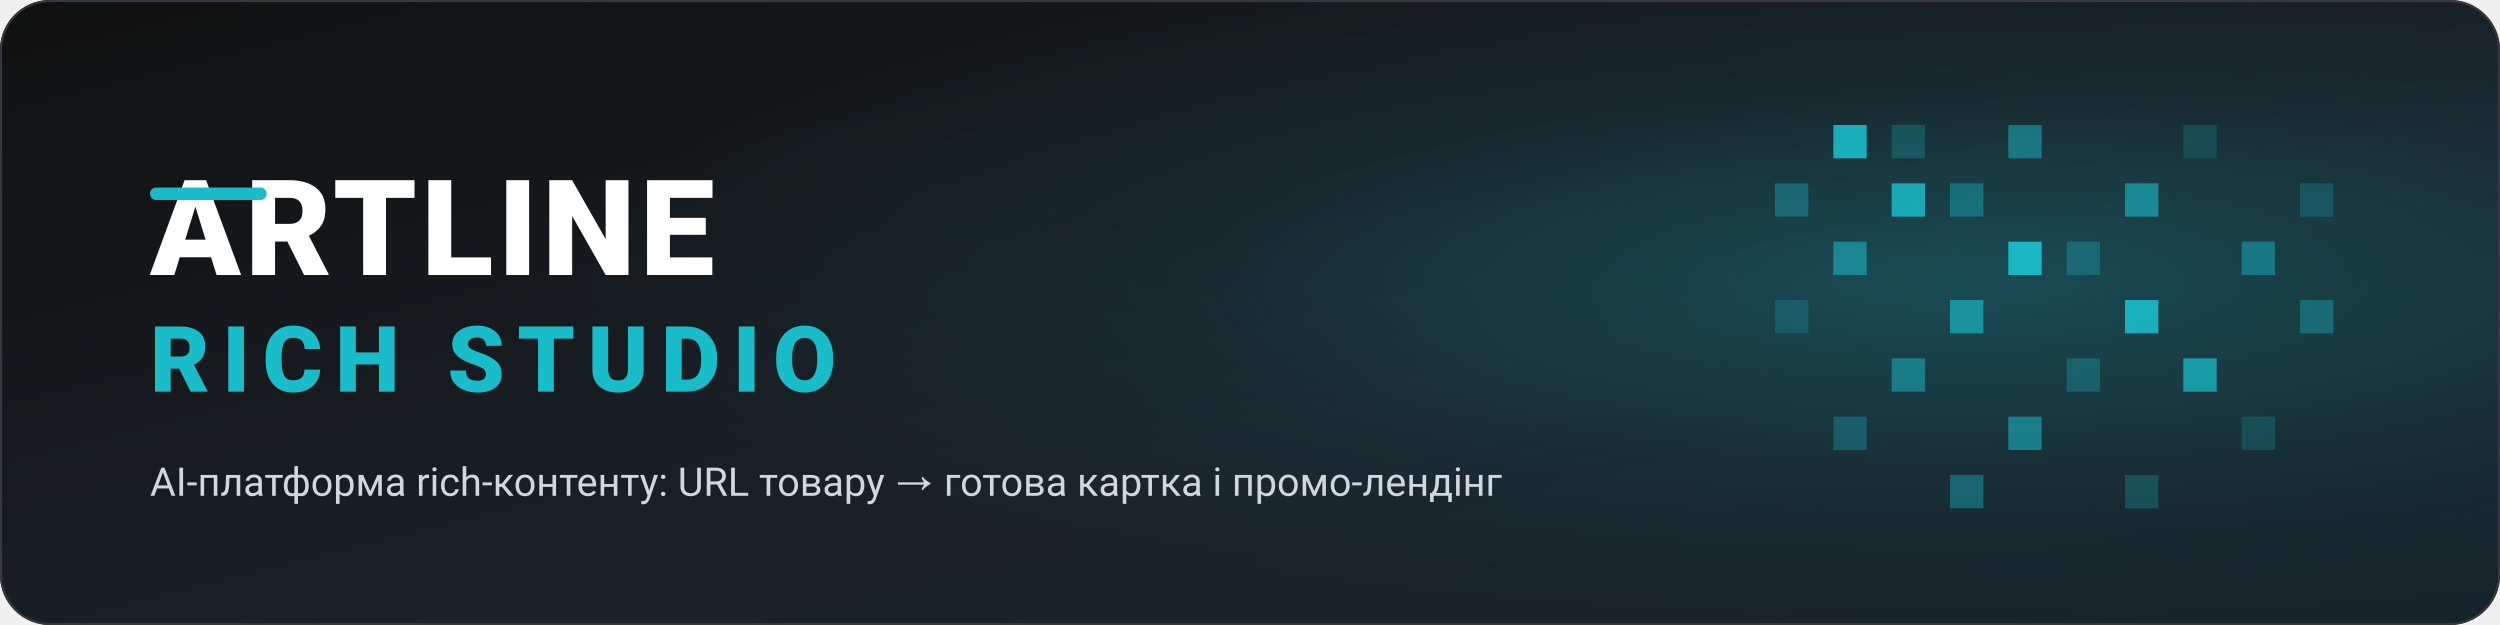
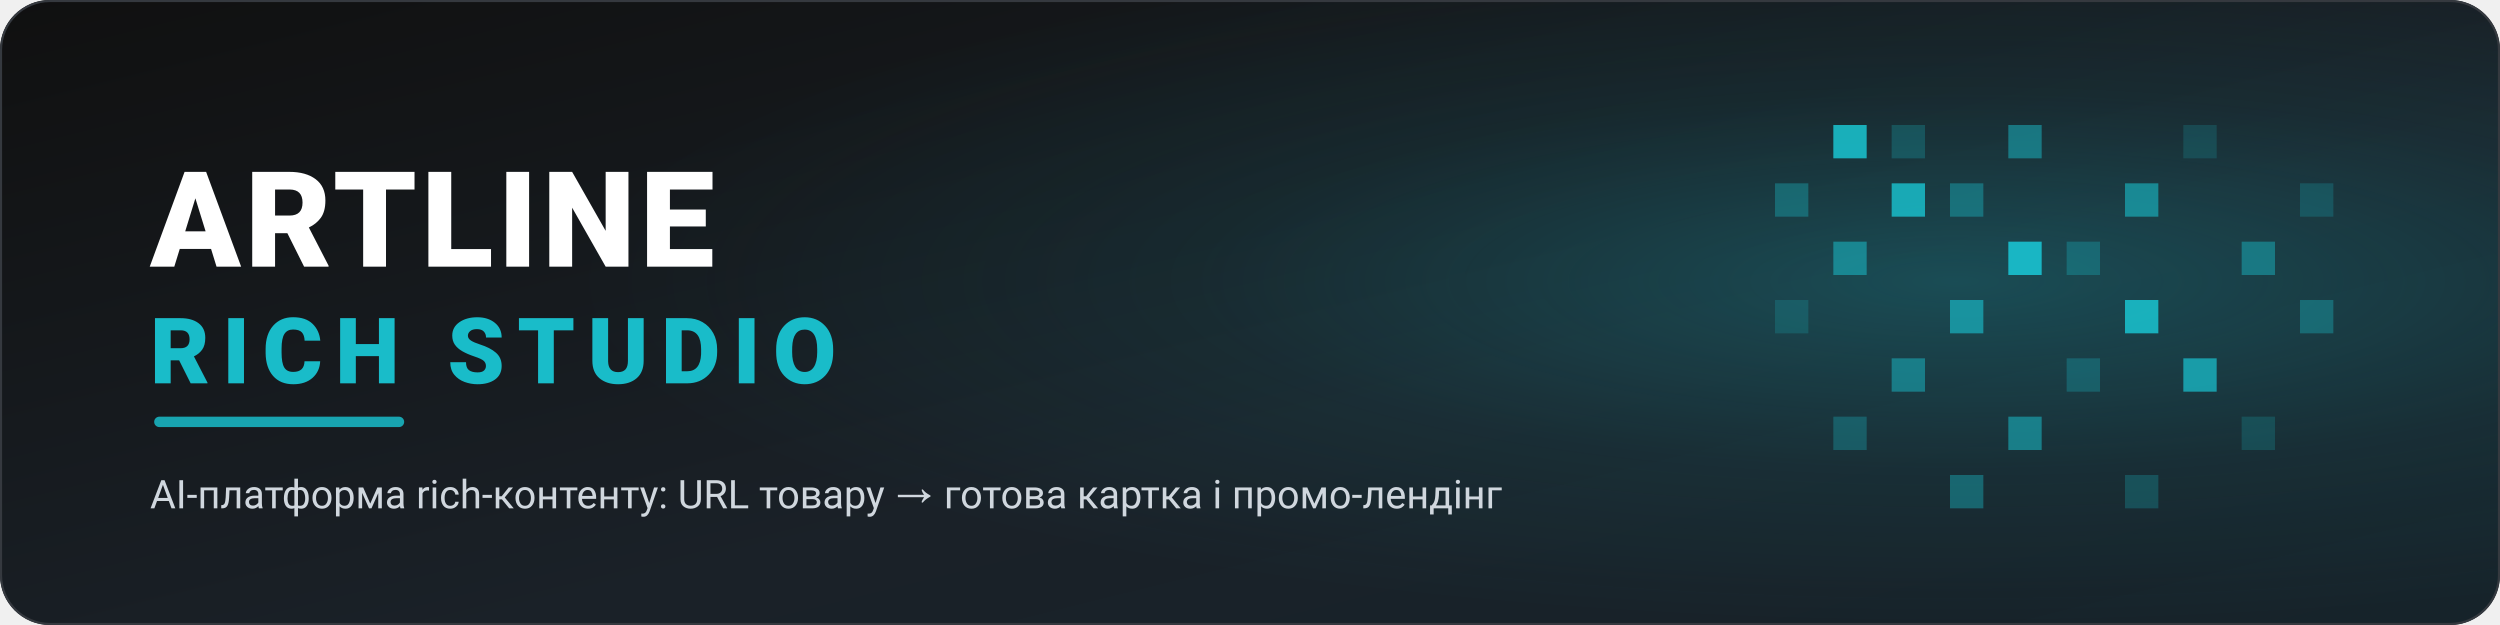
<svg xmlns="http://www.w3.org/2000/svg" width="1200" height="300" viewBox="0 0 1200 300" role="img" aria-label="ARTLINE Rich Studio">
  <defs>
    <linearGradient id="bg" x1="0" y1="0" x2="1" y2="1">
      <stop offset="0" stop-color="#101010" />
      <stop offset="0.6" stop-color="#1A2128" />
      <stop offset="1" stop-color="#16232A" />
    </linearGradient>
    <radialGradient id="glow" cx="0.78" cy="0.45" r="0.55">
      <stop offset="0" stop-color="#19BCC9" stop-opacity="0.28" />
      <stop offset="0.55" stop-color="#19BCC9" stop-opacity="0.08" />
      <stop offset="1" stop-color="#19BCC9" stop-opacity="0" />
    </radialGradient>
  </defs>
  <rect width="1200" height="300" rx="24" fill="url(#bg)" />
  <rect width="1200" height="300" rx="24" fill="url(#glow)" />
  <rect x="0.5" y="0.5" width="1199" height="299" rx="23.5" fill="none" stroke="#35393F" />
  <g fill="#19BCC9">
    <rect x="880" y="60" width="16" height="16" opacity="0.9" />
    <rect x="908" y="60" width="16" height="16" opacity="0.25" />
    <rect x="964" y="60" width="16" height="16" opacity="0.5" />
    <rect x="1048" y="60" width="16" height="16" opacity="0.18" />
    <rect x="852" y="88" width="16" height="16" opacity="0.35" />
    <rect x="908" y="88" width="16" height="16" opacity="0.85" />
    <rect x="936" y="88" width="16" height="16" opacity="0.4" />
    <rect x="1020" y="88" width="16" height="16" opacity="0.6" />
    <rect x="1104" y="88" width="16" height="16" opacity="0.22" />
    <rect x="880" y="116" width="16" height="16" opacity="0.55" />
    <rect x="964" y="116" width="16" height="16" opacity="0.95" />
    <rect x="992" y="116" width="16" height="16" opacity="0.3" />
    <rect x="1076" y="116" width="16" height="16" opacity="0.45" />
    <rect x="852" y="144" width="16" height="16" opacity="0.2" />
    <rect x="936" y="144" width="16" height="16" opacity="0.65" />
    <rect x="1020" y="144" width="16" height="16" opacity="0.9" />
    <rect x="1104" y="144" width="16" height="16" opacity="0.35" />
    <rect x="908" y="172" width="16" height="16" opacity="0.5" />
    <rect x="992" y="172" width="16" height="16" opacity="0.28" />
    <rect x="1048" y="172" width="16" height="16" opacity="0.75" />
    <rect x="880" y="200" width="16" height="16" opacity="0.3" />
    <rect x="964" y="200" width="16" height="16" opacity="0.55" />
    <rect x="1076" y="200" width="16" height="16" opacity="0.2" />
    <rect x="936" y="228" width="16" height="16" opacity="0.4" />
    <rect x="1020" y="228" width="16" height="16" opacity="0.25" />
  </g>
  <g font-family="'Segoe UI', Roboto, Helvetica, Arial, sans-serif">
-     <text x="72" y="132" font-size="64" font-weight="900" fill="#FFFFFF" letter-spacing="2">ARTLINE</text>
-     <text x="72" y="188" font-size="44" font-weight="800" fill="#19BCC9" letter-spacing="6">RICH STUDIO</text>
-     <text x="72" y="238" font-size="19" fill="#D0D7DE">AI-платформа rich-контенту: URL товару → готова картка і промо-лендінг</text>
+     <text x="72" y="128" font-size="64" font-weight="900" fill="#FFFFFF" letter-spacing="2">ARTLINE</text>
+     <text x="72" y="184" font-size="44" font-weight="800" fill="#19BCC9" letter-spacing="6">RICH STUDIO</text>
+     <text x="72" y="244" font-size="19" fill="#D0D7DE">AI-платформа rich-контенту: URL товару → готова картка і промо-лендінг</text>
  </g>
-   <rect x="72" y="90" width="56" height="6" rx="3" fill="#19BCC9" />
+   <rect x="74" y="200" width="120" height="5" rx="2.5" fill="#19BCC9" opacity="0.85" />
</svg>
